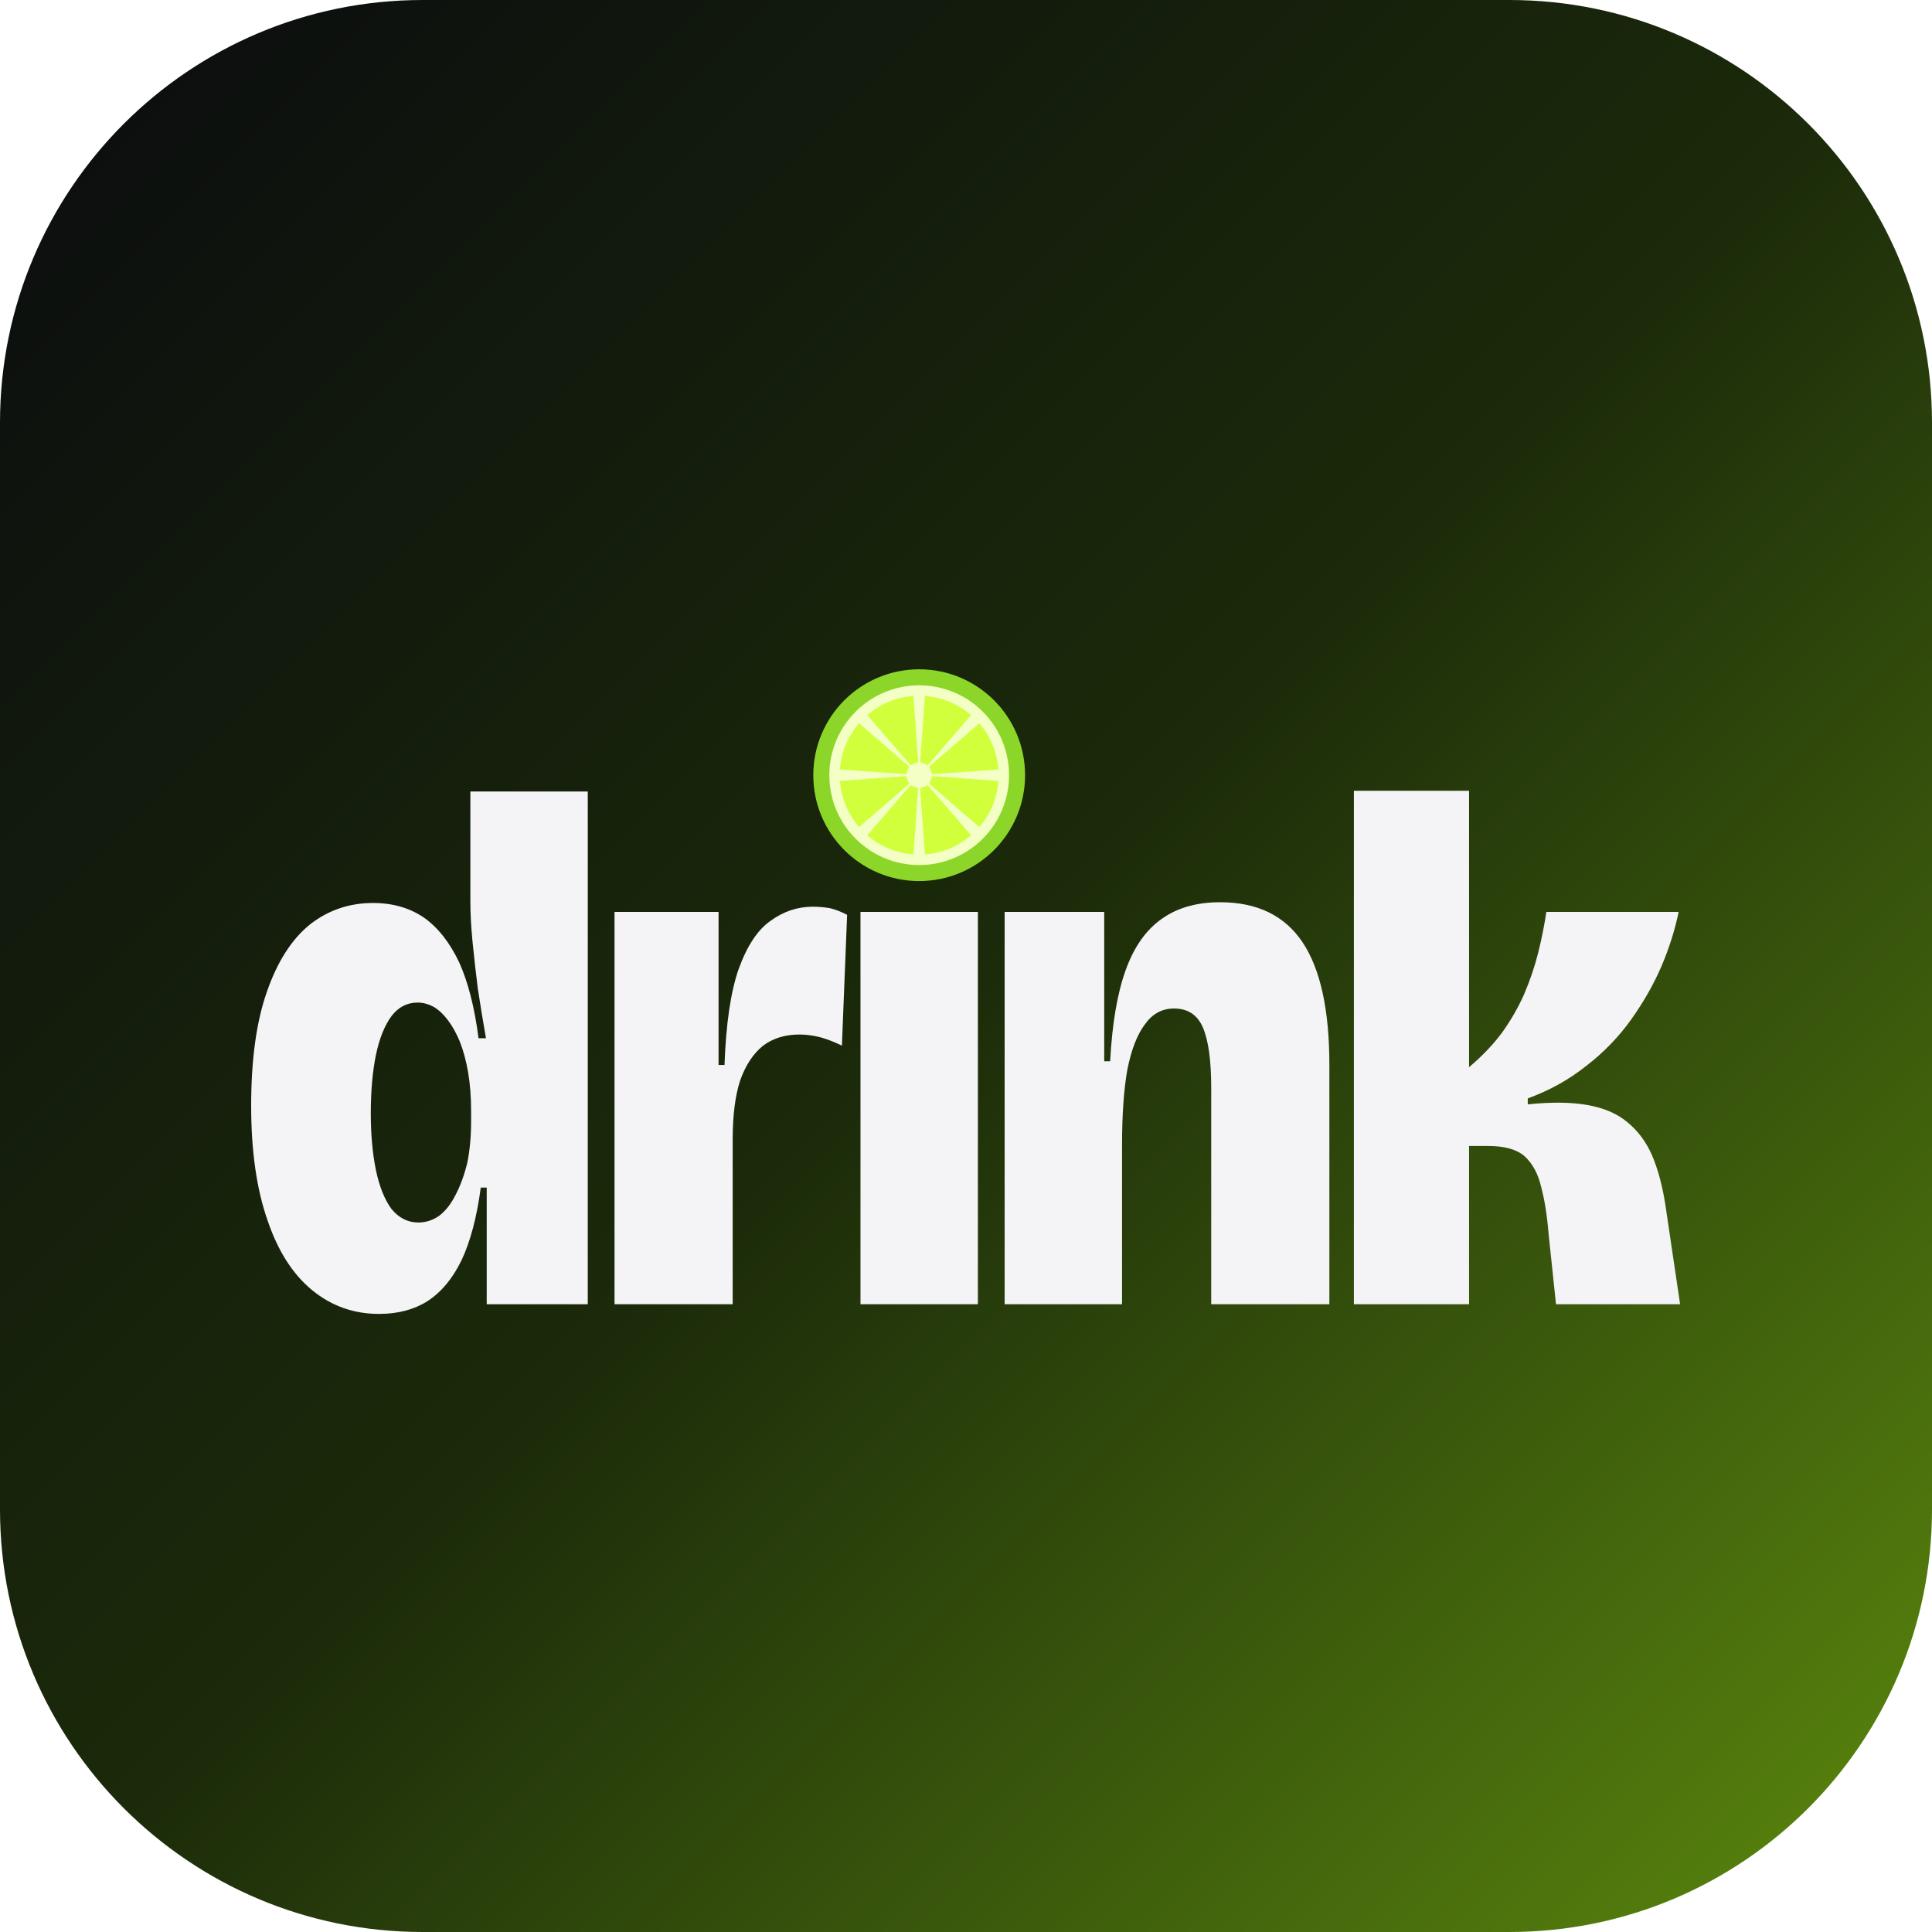
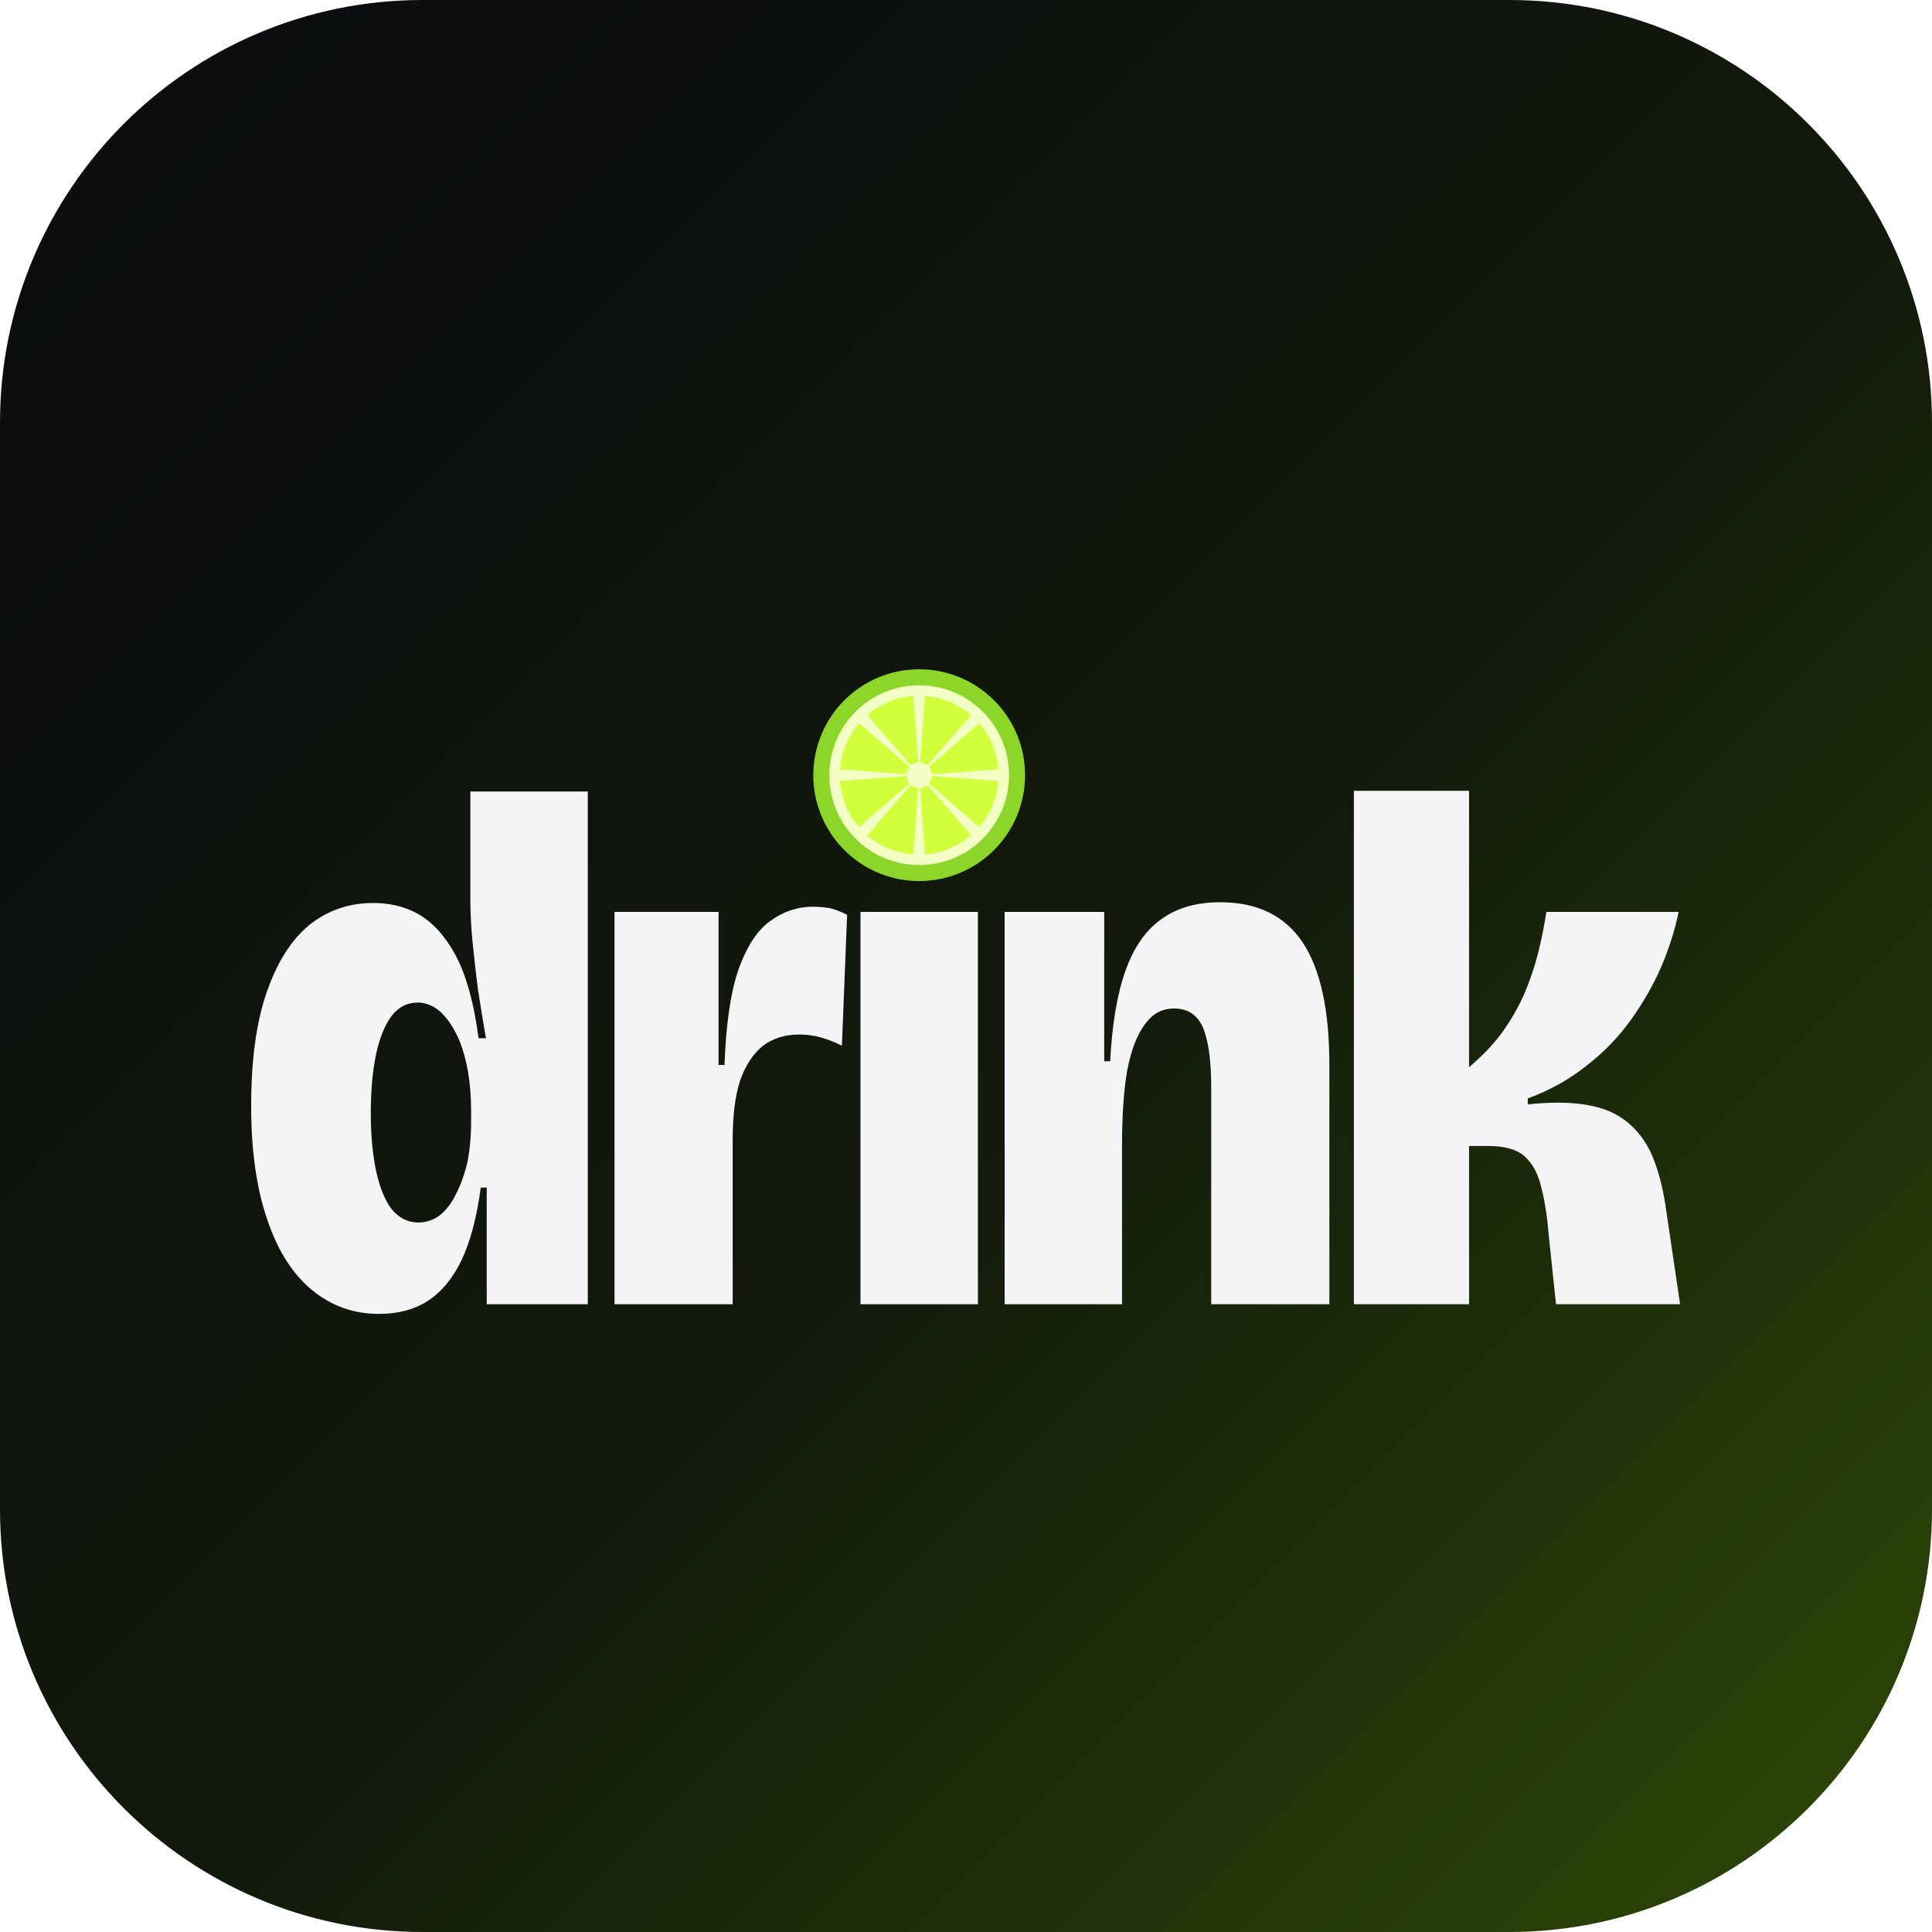
<svg xmlns="http://www.w3.org/2000/svg" viewBox="0 0 512 512">
  <defs>
    <linearGradient id="g" x1="0" y1="0" x2="1" y2="1">
      <stop offset="0" stop-color="#0A0B0F" />
-       <stop offset=".5" stop-color="#1B2A0A" />
-       <stop offset="1" stop-color="#5C8A0E" />
+       <stop offset=".55" stop-color="#121A0C" />
+       <stop offset="1" stop-color="#2E4A06" />
    </linearGradient>
  </defs>
  <rect width="512" height="512" rx="112" fill="url(#g)" />
  <g transform="translate(66.56 175.892) scale(0.196923) translate(-18 862)">
    <path fill="#F4F4F7" d="M190 13Q139 13 100 -19Q61 -51 40 -113Q18 -176 18 -267Q18 -360 39 -420Q60 -481 97 -511Q134 -540 182 -540Q222 -540 251 -520Q279 -500 298 -460Q316 -420 324 -358H334Q328 -392 323 -425Q319 -457 316 -487Q313 -517 313 -543V-690H471V-216V0H335V-157H327Q319 -97 301 -59Q283 -22 255 -4Q228 13 190 13ZM243 -110Q258 -110 271 -119Q284 -129 293 -147Q303 -166 309 -191Q314 -216 314 -247V-260Q314 -288 310 -312Q306 -335 299 -353Q292 -370 283 -382Q274 -394 264 -400Q253 -406 242 -406Q221 -406 207 -388Q193 -369 186 -336Q179 -302 179 -257Q179 -214 186 -180Q193 -147 207 -128Q222 -110 243 -110ZM507 0V-292V-528H647V-322H655Q658 -405 674 -451Q691 -498 717 -516Q743 -535 774 -535Q785 -535 797 -533Q809 -530 820 -524L813 -348Q799 -355 785 -359Q770 -363 756 -363Q727 -363 707 -348Q687 -332 676 -301Q666 -270 666 -222V0ZM838 0V-528H996V0ZM1032 0V-311V-528H1166V-327H1174Q1178 -403 1195 -450Q1212 -497 1244 -519Q1275 -541 1322 -541Q1397 -541 1433 -487Q1469 -433 1469 -322V0H1310V-291Q1310 -346 1299 -372Q1288 -398 1260 -398Q1236 -398 1221 -377Q1205 -356 1197 -315Q1190 -275 1190 -214V0ZM1502 0V-691H1657V-319Q1683 -341 1701 -365Q1719 -390 1731 -417Q1743 -445 1750 -473Q1757 -501 1761 -528H1939Q1932 -493 1916 -455Q1900 -418 1875 -383Q1850 -348 1815 -321Q1780 -293 1736 -277V-269Q1784 -274 1817 -268Q1850 -262 1870 -245Q1891 -228 1903 -201Q1915 -173 1921 -135L1941 0H1774L1764 -95Q1761 -132 1754 -158Q1748 -184 1732 -199Q1716 -213 1683 -213H1657V0Z" />
    <g transform="translate(767 -862) scale(9.375)">
      <circle cx="16" cy="16" r="15.2" fill="#8CD62A" />
      <circle cx="16" cy="16" r="12.9" fill="#F3FFC4" />
      <path fill="#D2FF3C" d="M16.14 14.11L16.83 4.63A11.4 11.4 0 0 1 23.45 7.37L17.24 14.56ZM17.44 14.76L24.63 8.55A11.4 11.4 0 0 1 27.37 15.17L17.89 15.86ZM17.89 16.14L27.37 16.83A11.4 11.4 0 0 1 24.63 23.45L17.44 17.24ZM17.24 17.44L23.45 24.63A11.4 11.4 0 0 1 16.83 27.37L16.14 17.89ZM15.86 17.89L15.17 27.37A11.4 11.4 0 0 1 8.55 24.63L14.76 17.44ZM14.56 17.24L7.37 23.45A11.4 11.4 0 0 1 4.63 16.83L14.11 16.14ZM14.11 15.86L4.63 15.17A11.4 11.4 0 0 1 7.37 8.55L14.56 14.76ZM14.76 14.56L8.55 7.37A11.4 11.4 0 0 1 15.17 4.63L15.86 14.11Z" />
    </g>
  </g>
</svg>
